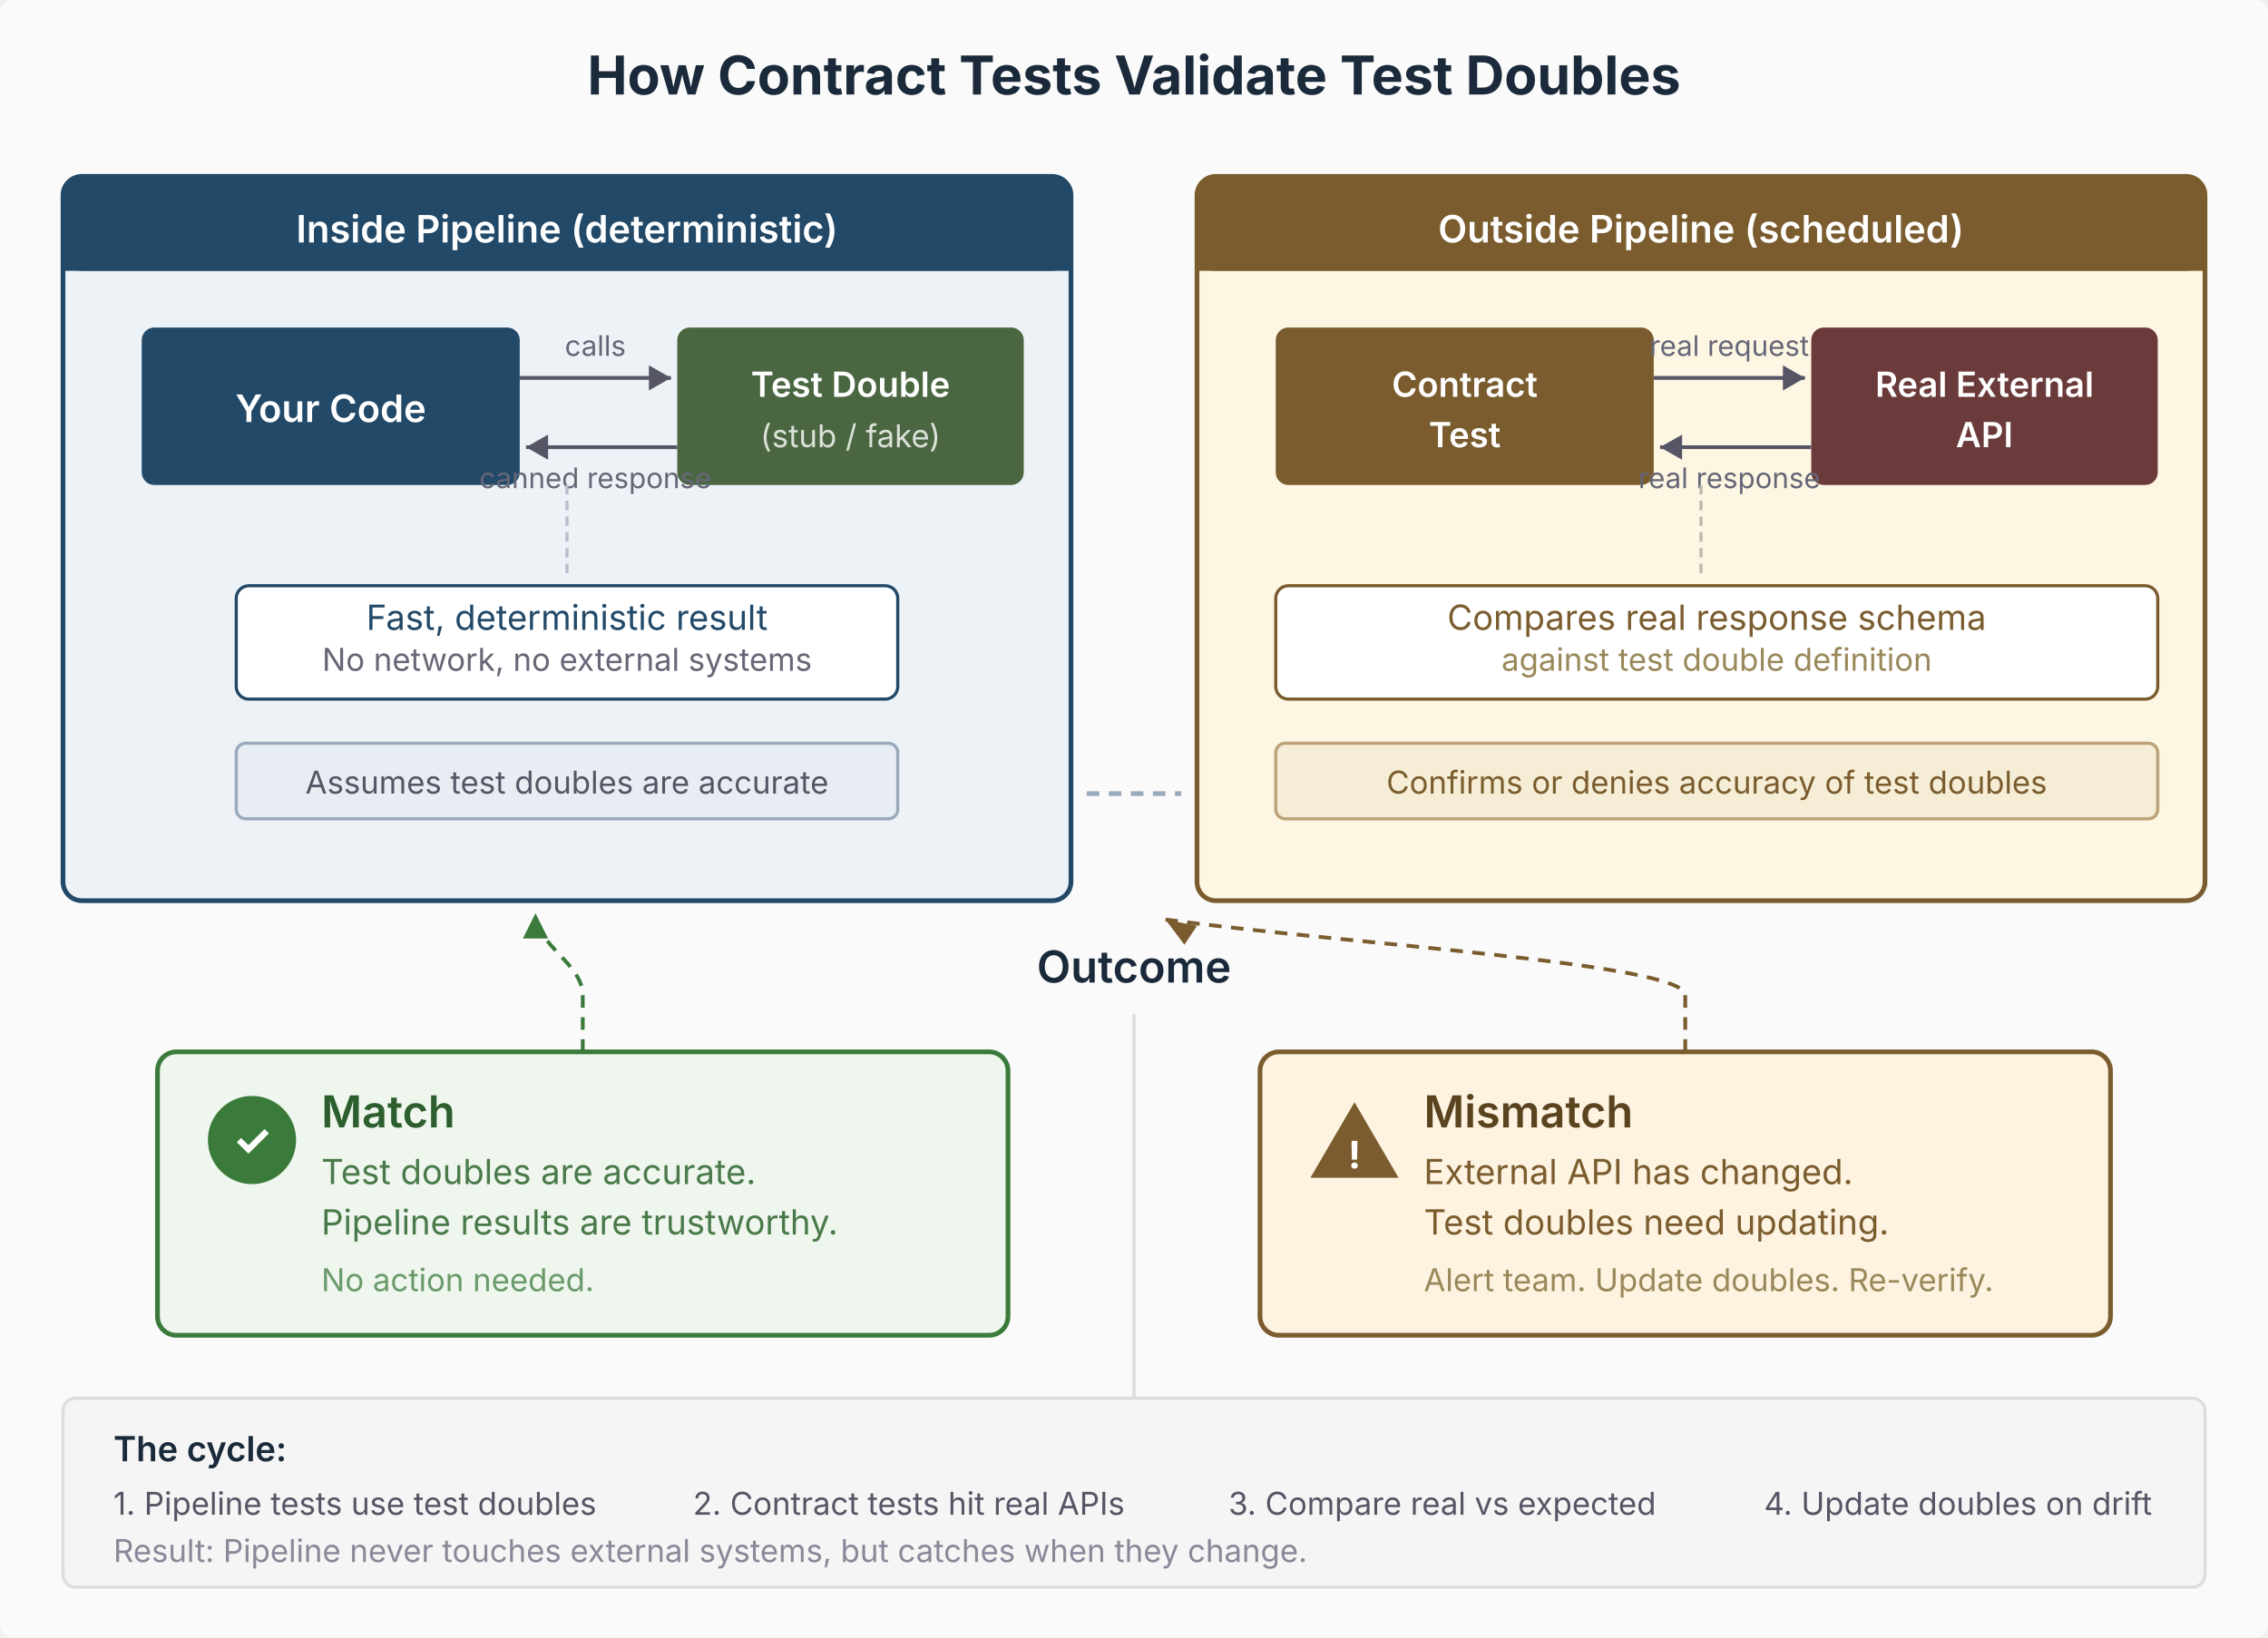
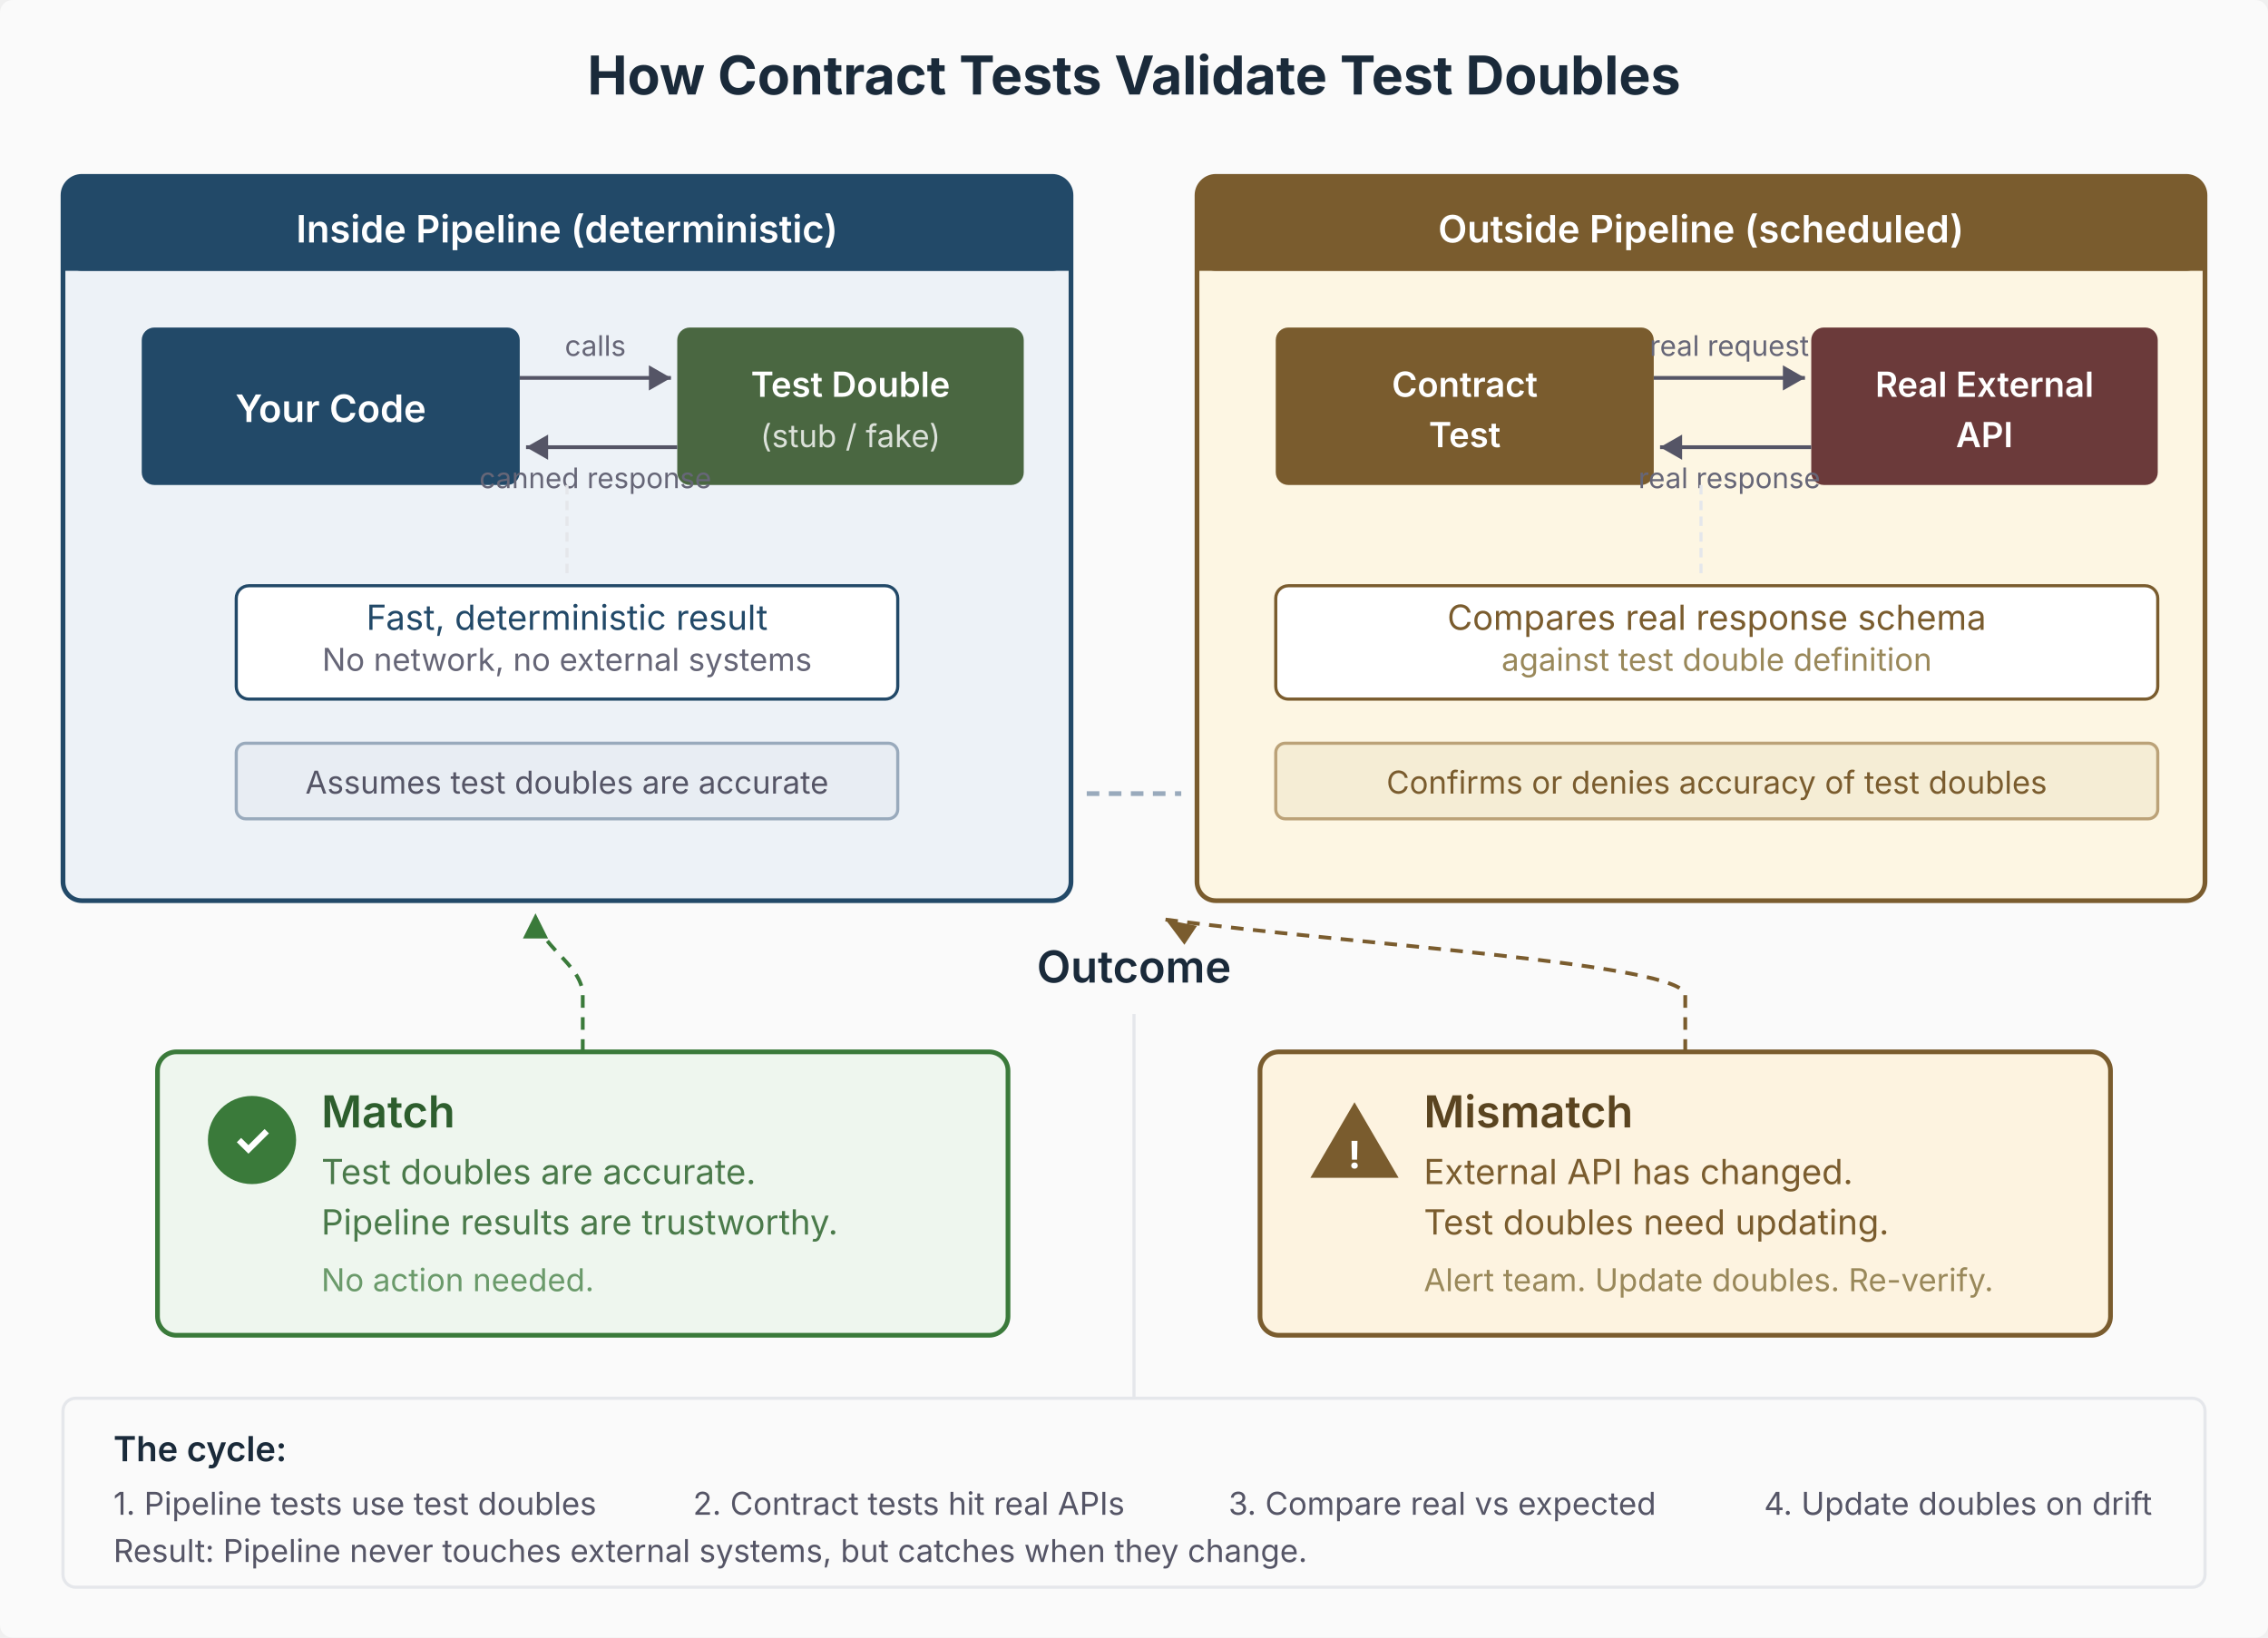
- <svg xmlns="http://www.w3.org/2000/svg" viewBox="0 0 720 520" font-family="system-ui, -apple-system, sans-serif" font-size="13">
+ <svg xmlns="http://www.w3.org/2000/svg" viewBox="0 0 720 520" width="720" height="520" role="img" aria-labelledby="ctv-title ctv-desc" font-family="system-ui, -apple-system, sans-serif" font-size="13">
  <rect width="720" height="520" fill="#fafafa" rx="4" />
  <text x="360" y="30" text-anchor="middle" font-size="17" font-weight="bold" fill="#1a2a3a">How Contract Tests Validate Test Doubles</text>
  <rect x="20" y="56" width="320" height="230" rx="6" fill="#edf2f7" stroke="#224968" stroke-width="1.5" />
  <rect x="20" y="56" width="320" height="30" rx="6" fill="#224968" />
  <rect x="20" y="74" width="320" height="12" fill="#224968" />
  <text x="180" y="77" text-anchor="middle" font-size="12" font-weight="600" fill="#fff">Inside Pipeline (deterministic)</text>
  <rect x="45" y="104" width="120" height="50" rx="4" fill="#224968" />
  <text x="105" y="134" text-anchor="middle" font-size="12" font-weight="600" fill="#fff">Your Code</text>
  <rect x="215" y="104" width="110" height="50" rx="4" fill="#4a6741" />
  <text x="270" y="126" text-anchor="middle" font-size="11" font-weight="600" fill="#fff">Test Double</text>
  <text x="270" y="142" text-anchor="middle" font-size="10" fill="rgba(255,255,255,0.8)">(stub / fake)</text>
  <line x1="165" y1="120" x2="213" y2="120" stroke="#556" stroke-width="1.2" />
  <polygon points="213,120 206,116 206,124" fill="#556" />
  <text x="189" y="113" text-anchor="middle" font-size="9" fill="#667">calls</text>
  <line x1="215" y1="142" x2="167" y2="142" stroke="#556" stroke-width="1.2" />
  <polygon points="167,142 174,138 174,146" fill="#556" />
  <text x="189" y="155" text-anchor="middle" font-size="9" fill="#667">canned response</text>
  <rect x="75" y="186" width="210" height="36" rx="4" fill="#fff" stroke="#224968" stroke-width="1" />
  <text x="180" y="200" text-anchor="middle" font-size="11" fill="#224968">Fast, deterministic result</text>
  <text x="180" y="213" text-anchor="middle" font-size="10" fill="#667">No network, no external systems</text>
-   <line x1="180" y1="154" x2="180" y2="184" stroke="#bbc" stroke-width="1" stroke-dasharray="3,2" />
+   <line x1="180" y1="154" x2="180" y2="184" stroke="#e5e7eb" stroke-width="1" stroke-dasharray="3,2" />
  <rect x="75" y="236" width="210" height="24" rx="3" fill="#e8edf3" stroke="#99aabc" stroke-width="1" />
  <text x="180" y="252" text-anchor="middle" font-size="10" fill="#556">Assumes test doubles are accurate</text>
  <rect x="380" y="56" width="320" height="230" rx="6" fill="#fdf6e3" stroke="#7a5c2e" stroke-width="1.5" />
  <rect x="380" y="56" width="320" height="30" rx="6" fill="#7a5c2e" />
  <rect x="380" y="74" width="320" height="12" fill="#7a5c2e" />
  <text x="540" y="77" text-anchor="middle" font-size="12" font-weight="600" fill="#fff">Outside Pipeline (scheduled)</text>
  <rect x="405" y="104" width="120" height="50" rx="4" fill="#7a5c2e" />
  <text x="465" y="126" text-anchor="middle" font-size="11" font-weight="600" fill="#fff">Contract</text>
  <text x="465" y="142" text-anchor="middle" font-size="11" font-weight="600" fill="#fff">Test</text>
  <rect x="575" y="104" width="110" height="50" rx="4" fill="#6b3a3a" />
  <text x="630" y="126" text-anchor="middle" font-size="11" font-weight="600" fill="#fff">Real External</text>
  <text x="630" y="142" text-anchor="middle" font-size="11" font-weight="600" fill="#fff">API</text>
  <line x1="525" y1="120" x2="573" y2="120" stroke="#556" stroke-width="1.2" />
  <polygon points="573,120 566,116 566,124" fill="#556" />
  <text x="549" y="113" text-anchor="middle" font-size="9" fill="#667">real request</text>
  <line x1="575" y1="142" x2="527" y2="142" stroke="#556" stroke-width="1.2" />
  <polygon points="527,142 534,138 534,146" fill="#556" />
  <text x="549" y="155" text-anchor="middle" font-size="9" fill="#667">real response</text>
  <rect x="405" y="186" width="280" height="36" rx="4" fill="#fff" stroke="#7a5c2e" stroke-width="1" />
  <text x="545" y="200" text-anchor="middle" font-size="11" fill="#7a5c2e">Compares real response schema</text>
  <text x="545" y="213" text-anchor="middle" font-size="10" fill="#99885a">against test double definition</text>
-   <line x1="540" y1="154" x2="540" y2="184" stroke="#bba" stroke-width="1" stroke-dasharray="3,2" />
+   <line x1="540" y1="154" x2="540" y2="184" stroke="#e5e7eb" stroke-width="1" stroke-dasharray="3,2" />
  <rect x="405" y="236" width="280" height="24" rx="3" fill="#f5edd5" stroke="#bba278" stroke-width="1" />
  <text x="545" y="252" text-anchor="middle" font-size="10" fill="#7a5c2e">Confirms or denies accuracy of test doubles</text>
  <line x1="345" y1="252" x2="375" y2="252" stroke="#99aabc" stroke-width="1.5" stroke-dasharray="4,3" />
  <text x="360" y="312" text-anchor="middle" font-size="14" font-weight="600" fill="#1a2a3a">Outcome</text>
-   <line x1="360" y1="322" x2="360" y2="500" stroke="#ddd" stroke-width="1" />
+   <line x1="360" y1="322" x2="360" y2="500" stroke="#e5e7eb" stroke-width="1" />
  <rect x="50" y="334" width="270" height="90" rx="6" fill="#eef6ee" stroke="#3a7a3a" stroke-width="1.5" />
  <circle cx="80" cy="362" r="14" fill="#3a7a3a" />
  <text x="80" y="367" text-anchor="middle" font-size="14" font-weight="bold" fill="#fff">✓</text>
  <text x="102" y="358" font-size="14" font-weight="600" fill="#2d5e2d">Match</text>
  <text x="102" y="376" font-size="11" fill="#4a7a4a">Test doubles are accurate.</text>
  <text x="102" y="392" font-size="11" fill="#4a7a4a">Pipeline results are trustworthy.</text>
  <text x="102" y="410" font-size="10" fill="#6a9a6a">No action needed.</text>
  <rect x="400" y="334" width="270" height="90" rx="6" fill="#fdf3e0" stroke="#7a5c2e" stroke-width="1.5" />
  <polygon points="430,350 416,374 444,374" fill="#7a5c2e" />
  <text x="430" y="371" text-anchor="middle" font-size="12" font-weight="bold" fill="#fff">!</text>
  <text x="452" y="358" font-size="14" font-weight="600" fill="#5a4420">Mismatch</text>
  <text x="452" y="376" font-size="11" fill="#7a5c2e">External API has changed.</text>
  <text x="452" y="392" font-size="11" fill="#7a5c2e">Test doubles need updating.</text>
  <text x="452" y="410" font-size="10" fill="#99885a">Alert team. Update doubles. Re-verify.</text>
  <path d="M 185 334 L 185 316 C 185 306 170 300 170 290" fill="none" stroke="#3a7a3a" stroke-width="1.2" stroke-dasharray="4,3" />
  <polygon points="170,290 166,298 174,298" fill="#3a7a3a" />
  <path d="M 535 334 L 535 316 C 535 306 430 300 370 292" fill="none" stroke="#7a5c2e" stroke-width="1.2" stroke-dasharray="4,3" />
  <polygon points="370,292 376,300 380,294" fill="#7a5c2e" />
-   <rect x="20" y="444" width="680" height="60" rx="4" fill="#f5f5f5" stroke="#ddd" stroke-width="1" />
+   <rect x="20" y="444" width="680" height="60" rx="4" fill="#fafafa" stroke="#e5e7eb" stroke-width="1" />
  <text x="36" y="464" font-size="11" font-weight="600" fill="#1a2a3a">The cycle:</text>
  <text x="36" y="481" font-size="10" fill="#556">1. Pipeline tests use test doubles</text>
  <text x="220" y="481" font-size="10" fill="#556">2. Contract tests hit real APIs</text>
  <text x="390" y="481" font-size="10" fill="#556">3. Compare real vs expected</text>
  <text x="560" y="481" font-size="10" fill="#556">4. Update doubles on drift</text>
-   <text x="36" y="496" font-size="10" fill="#889">Result: Pipeline never touches external systems, but catches when they change.</text>
+   <text x="36" y="496" font-size="10" fill="#556">Result: Pipeline never touches external systems, but catches when they change.</text>
</svg>
